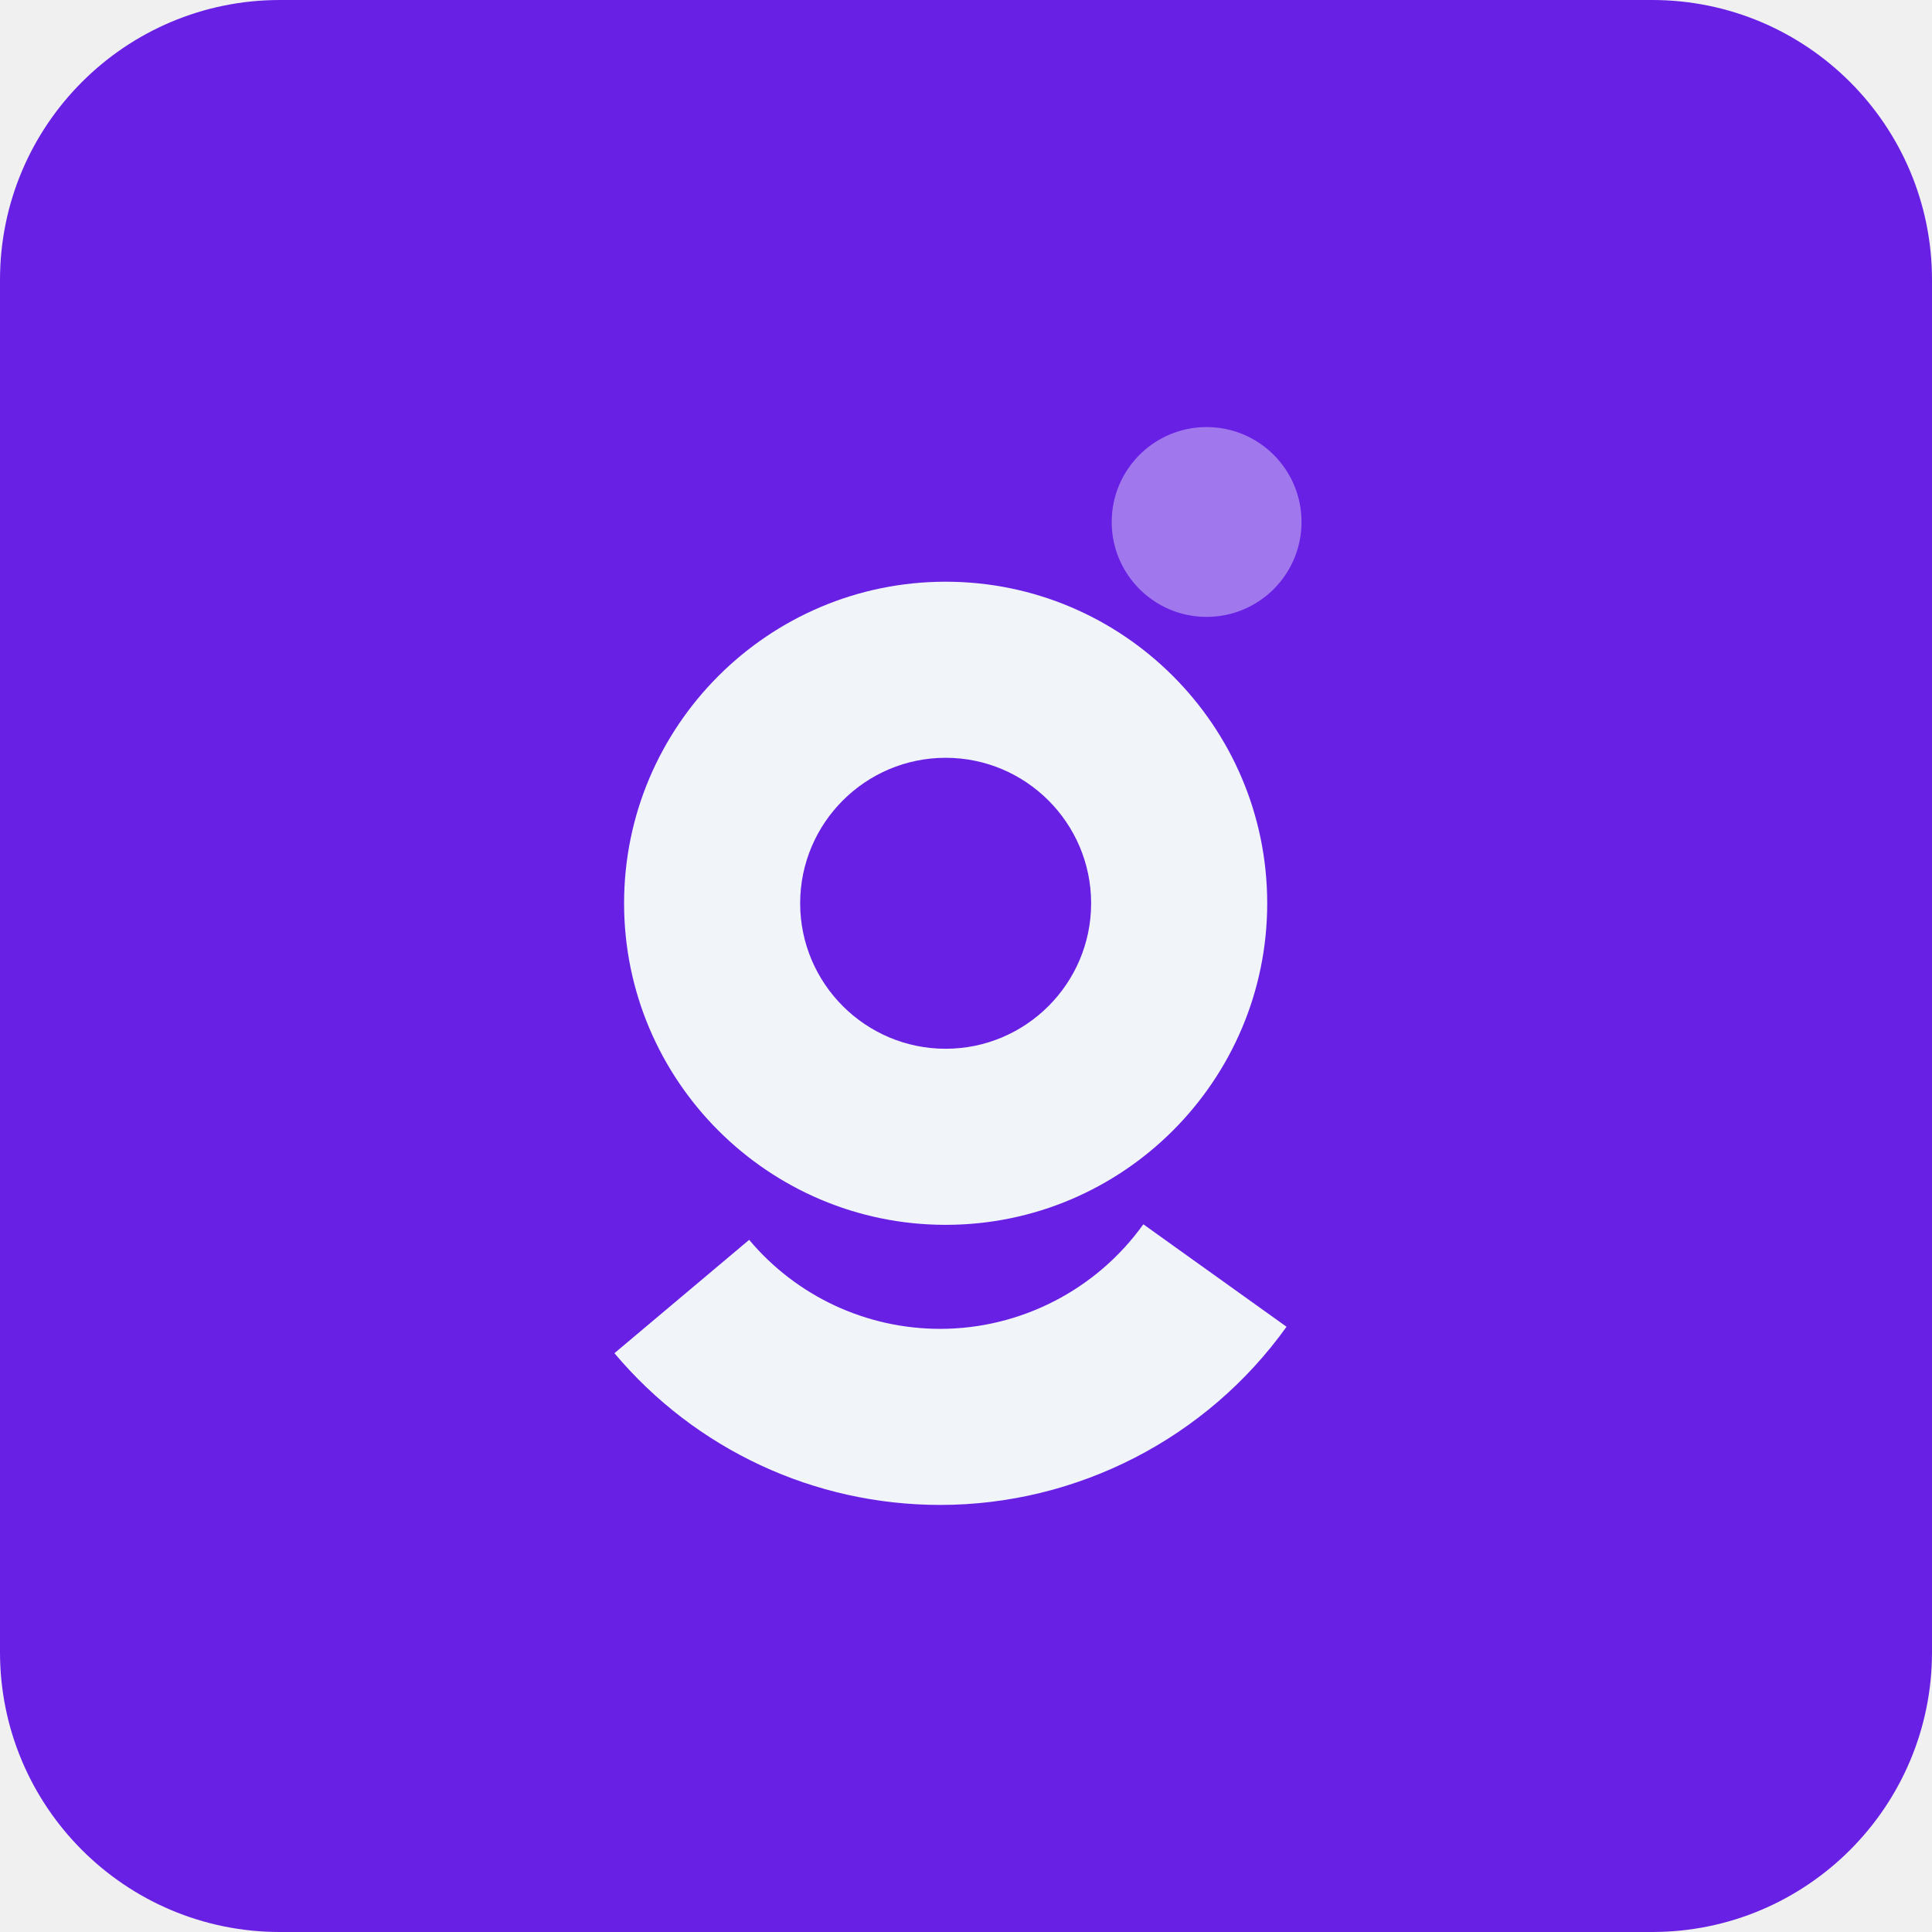
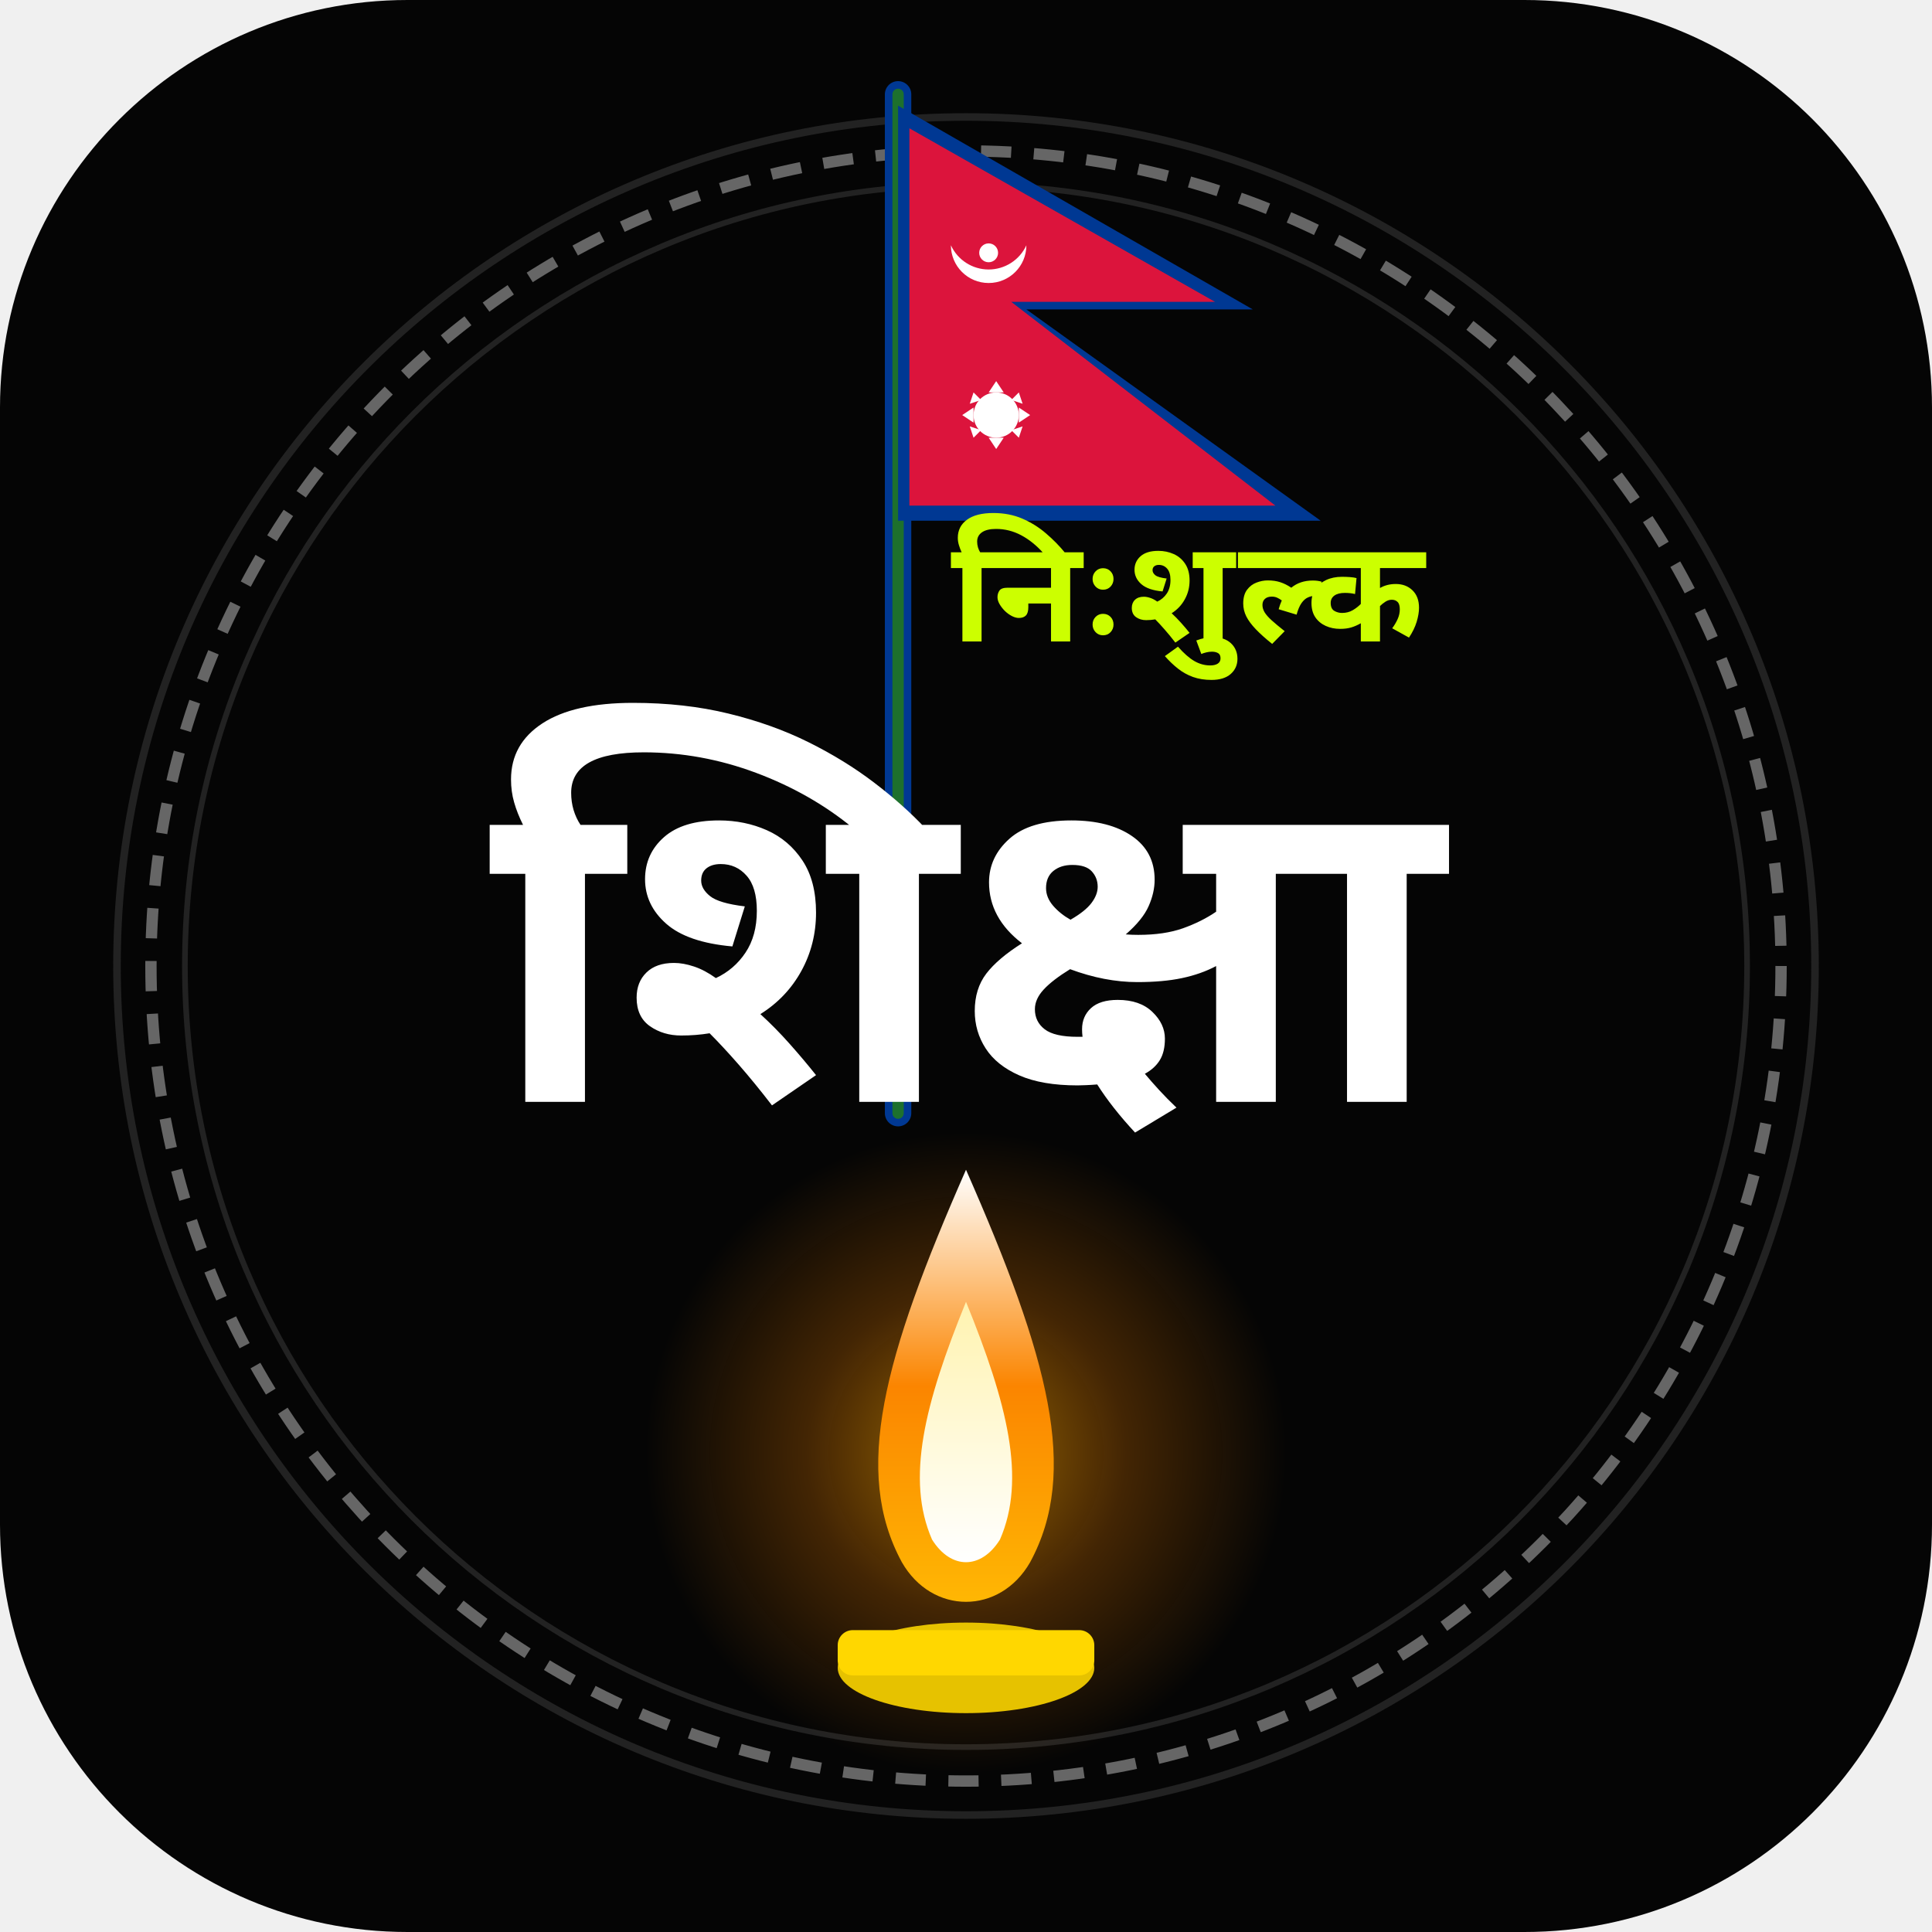
- <svg xmlns="http://www.w3.org/2000/svg" width="283" height="283" viewBox="0 0 283 283" fill="none">
-   <rect width="283" height="283" rx="41" fill="#6820E4" />
-   <path d="M138.518 179.415C112.546 179.415 91.415 158.285 91.415 132.313C91.415 106.34 112.546 85.21 138.518 85.21C164.491 85.21 185.621 106.34 185.621 132.313C185.621 158.285 164.491 179.415 138.518 179.415ZM138.518 111.002C126.767 111.002 117.208 120.562 117.208 132.313C117.208 144.064 126.767 153.623 138.518 153.623C150.269 153.623 159.829 144.064 159.829 132.313C159.829 120.562 150.269 111.002 138.518 111.002Z" fill="#F1F5F9" />
-   <path d="M137.722 220.443C119.278 220.443 101.884 212.342 90 198.217L109.736 181.613C116.707 189.899 126.908 194.651 137.722 194.651C149.492 194.651 160.615 188.925 167.476 179.335L188.454 194.343C176.761 210.686 157.796 220.443 137.722 220.443Z" fill="#F1F5F9" />
-   <g opacity="0.4">
-     <path d="M176.745 90.362C184.423 90.362 190.648 84.138 190.648 76.46C190.648 68.781 184.423 62.557 176.745 62.557C169.067 62.557 162.842 68.781 162.842 76.46C162.842 84.138 169.067 90.362 176.745 90.362Z" fill="#F8FAFC" />
+ <svg xmlns="http://www.w3.org/2000/svg" viewBox="0 0 512 512" width="100%" height="100%">
+   <defs>
+     <radialGradient id="flameGlow" cx="50%" cy="50%" r="50%">
+       <stop offset="0%" stop-color="#ffb703" stop-opacity="0.6" />
+       <stop offset="50%" stop-color="#fb8500" stop-opacity="0.25" />
+       <stop offset="100%" stop-color="#fb8500" stop-opacity="0" />
+     </radialGradient>
+     <linearGradient id="flameGrad" x1="0%" y1="100%" x2="0%" y2="0%">
+       <stop offset="0%" stop-color="#ffb703" />
+       <stop offset="50%" stop-color="#fb8500" />
+       <stop offset="100%" stop-color="#ffffff" />
+     </linearGradient>
+     <linearGradient id="flameCore" x1="0%" y1="100%" x2="0%" y2="0%">
+       <stop offset="0%" stop-color="#ffffff" />
+       <stop offset="100%" stop-color="#fff3b0" />
+     </linearGradient>
+   </defs>
+   <rect width="512" height="512" rx="108" fill="#050505" />
+   <circle cx="256" cy="256" r="225" fill="none" stroke="#222222" stroke-width="2" />
+   <circle cx="256" cy="256" r="216" fill="none" stroke="#666666" stroke-width="3" stroke-dasharray="8 6" />
+   <circle cx="256" cy="256" r="207" fill="none" stroke="#222222" stroke-width="1.5" />
+   <line x1="238" y1="25" x2="238" y2="295" stroke="#003893" stroke-width="7" stroke-linecap="round" />
+   <line x1="238" y1="25" x2="238" y2="295" stroke="#1d702d" stroke-width="3" stroke-linecap="round" />
+   <path d="M 238,28 L 332,82 L 272,82 L 350,138 L 238,138 Z" fill="#003893" />
+   <path d="M 241,34 L 322,80 L 268,80 L 338,134 L 241,134 Z" fill="#dc143c" />
+   <path d="M 252,65 A 11,11 0 0,0 272,65 A 10,10 0 0,1 252,65 Z" fill="#ffffff" />
+   <circle cx="262" cy="67" r="2.5" fill="#ffffff" />
+   <circle cx="264" cy="110" r="6" fill="#ffffff" />
+   <g fill="#ffffff">
+     <polygon points="264,101 262,104 266,104" />
+     <polygon points="264,119 262,116 266,116" />
+     <polygon points="255,110 258,108 258,112" />
+     <polygon points="273,110 270,108 270,112" />
+     <polygon points="258,104 260,106 257,107" />
+     <polygon points="270,116 268,114 271,113" />
+     <polygon points="258,116 260,114 257,113" />
+     <polygon points="270,104 268,106 271,107" />
  </g>
+   <text x="252" y="170" font-family="'Mukta', 'Noto Sans Devanagari', 'Kohinoor Devanagari', sans-serif" font-size="38" font-weight="800" fill="#ccff00" letter-spacing="1">निःशुल्क</text>
+   <text x="256" y="292" font-family="'Mukta', 'Noto Sans Devanagari', 'Kohinoor Devanagari', sans-serif" font-size="118" font-weight="900" fill="#ffffff" text-anchor="middle" letter-spacing="1">शिक्षा</text>
+   <circle cx="256" cy="385" r="85" fill="url(#flameGlow)" />
+   <path d="M 256,310 C 278,360 286,390 273,414 C 265,428 247,428 239,414 C 226,390 234,360 256,310 Z" fill="url(#flameGrad)" />
+   <path d="M 256,345 C 267,372 272,392 265,408 C 260,416 252,416 247,408 C 240,392 245,372 256,345 Z" fill="url(#flameCore)" />
+   <ellipse cx="256" cy="442" rx="34" ry="12" fill="#e6c200" />
+   <rect x="222" y="432" width="68" height="12" rx="4" fill="#ffd700" />
</svg>
